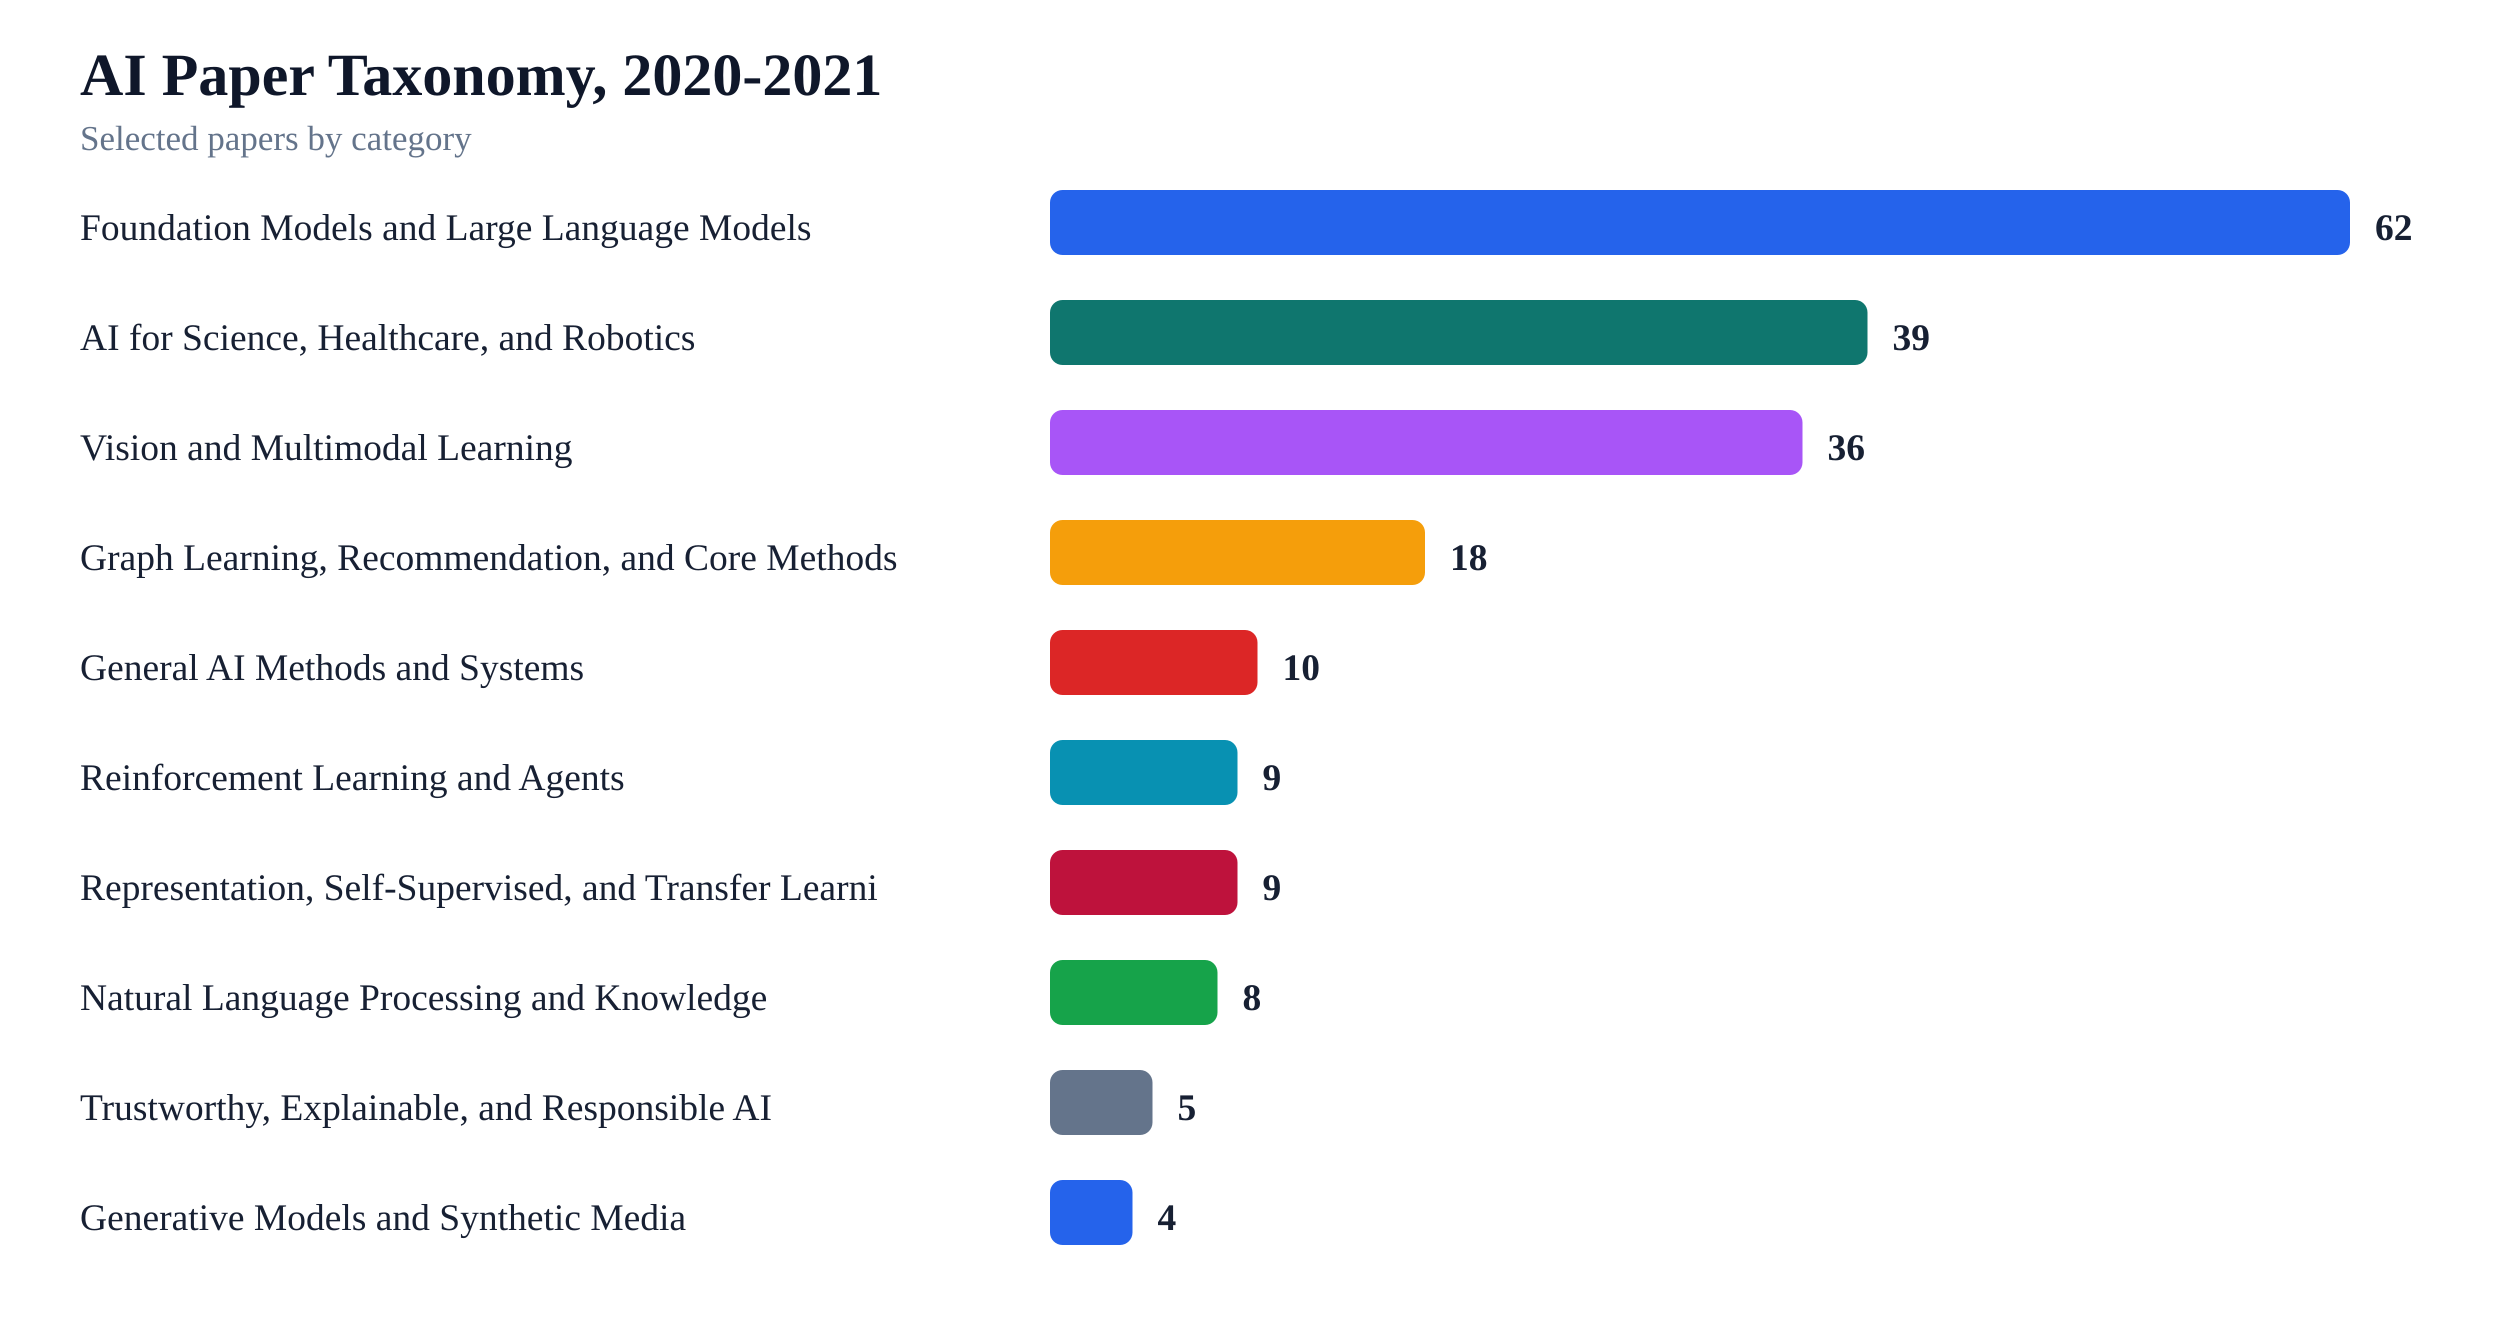
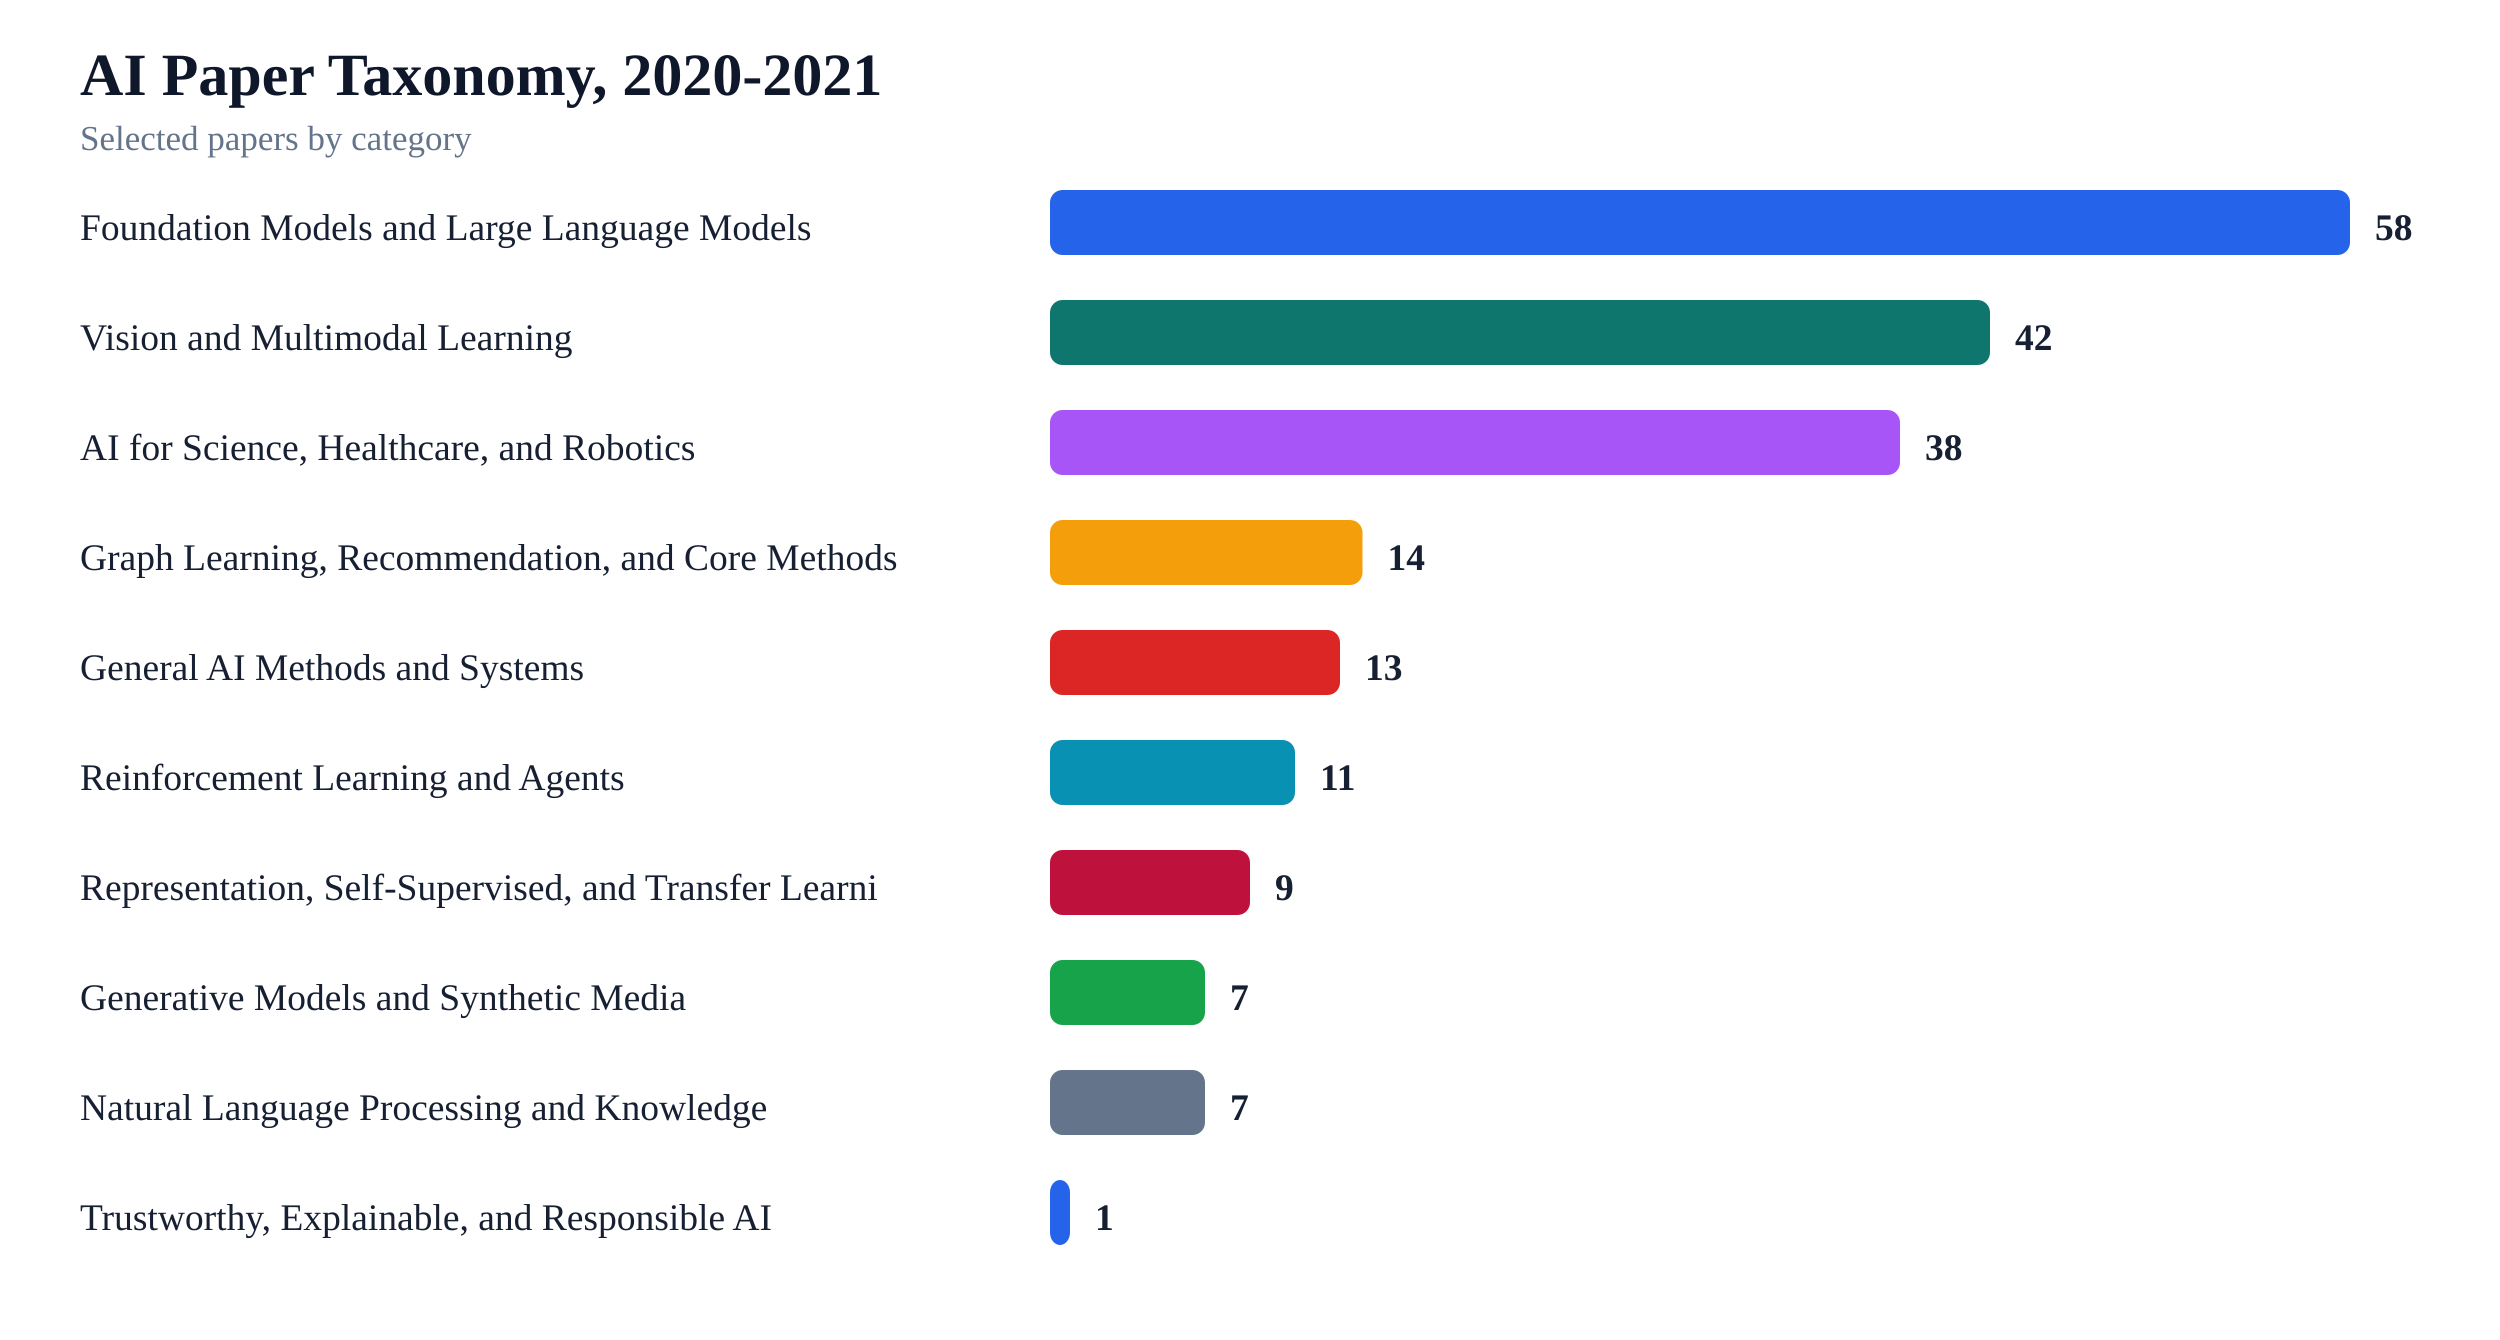
<svg xmlns="http://www.w3.org/2000/svg" width="1000" height="536" viewBox="0 0 1000 536" role="img" aria-label="Category distribution 2020-2021">
  <rect width="100%" height="100%" fill="#ffffff" />
  <text x="32" y="38" fill="#0f172a" font-size="24" font-weight="800">AI Paper Taxonomy, 2020-2021</text>
  <text x="32" y="60" fill="#64748b" font-size="14">Selected papers by category</text>
  <text x="32" y="96" fill="#172033" font-size="15">Foundation Models and Large Language Models</text>
  <rect x="420" y="76" width="520" height="26" rx="5" fill="#2563eb" />
-   <text x="950" y="96" fill="#172033" font-size="15" font-weight="700">62</text>
-   <text x="32" y="140" fill="#172033" font-size="15">AI for Science, Healthcare, and Robotics</text>
-   <rect x="420" y="120" width="327" height="26" rx="5" fill="#0f766e" />
-   <text x="757" y="140" fill="#172033" font-size="15" font-weight="700">39</text>
-   <text x="32" y="184" fill="#172033" font-size="15">Vision and Multimodal Learning</text>
-   <rect x="420" y="164" width="301" height="26" rx="5" fill="#a855f7" />
-   <text x="731" y="184" fill="#172033" font-size="15" font-weight="700">36</text>
+   <text x="950" y="96" fill="#172033" font-size="15" font-weight="700">58</text>
+   <text x="32" y="140" fill="#172033" font-size="15">Vision and Multimodal Learning</text>
+   <rect x="420" y="120" width="376" height="26" rx="5" fill="#0f766e" />
+   <text x="806" y="140" fill="#172033" font-size="15" font-weight="700">42</text>
+   <text x="32" y="184" fill="#172033" font-size="15">AI for Science, Healthcare, and Robotics</text>
+   <rect x="420" y="164" width="340" height="26" rx="5" fill="#a855f7" />
+   <text x="770" y="184" fill="#172033" font-size="15" font-weight="700">38</text>
  <text x="32" y="228" fill="#172033" font-size="15">Graph Learning, Recommendation, and Core Methods</text>
-   <rect x="420" y="208" width="150" height="26" rx="5" fill="#f59e0b" />
-   <text x="580" y="228" fill="#172033" font-size="15" font-weight="700">18</text>
+   <rect x="420" y="208" width="125" height="26" rx="5" fill="#f59e0b" />
+   <text x="555" y="228" fill="#172033" font-size="15" font-weight="700">14</text>
  <text x="32" y="272" fill="#172033" font-size="15">General AI Methods and Systems</text>
-   <rect x="420" y="252" width="83" height="26" rx="5" fill="#dc2626" />
-   <text x="513" y="272" fill="#172033" font-size="15" font-weight="700">10</text>
+   <rect x="420" y="252" width="116" height="26" rx="5" fill="#dc2626" />
+   <text x="546" y="272" fill="#172033" font-size="15" font-weight="700">13</text>
  <text x="32" y="316" fill="#172033" font-size="15">Reinforcement Learning and Agents</text>
-   <rect x="420" y="296" width="75" height="26" rx="5" fill="#0891b2" />
-   <text x="505" y="316" fill="#172033" font-size="15" font-weight="700">9</text>
+   <rect x="420" y="296" width="98" height="26" rx="5" fill="#0891b2" />
+   <text x="528" y="316" fill="#172033" font-size="15" font-weight="700">11</text>
  <text x="32" y="360" fill="#172033" font-size="15">Representation, Self-Supervised, and Transfer Learni</text>
-   <rect x="420" y="340" width="75" height="26" rx="5" fill="#be123c" />
-   <text x="505" y="360" fill="#172033" font-size="15" font-weight="700">9</text>
-   <text x="32" y="404" fill="#172033" font-size="15">Natural Language Processing and Knowledge</text>
-   <rect x="420" y="384" width="67" height="26" rx="5" fill="#16a34a" />
-   <text x="497" y="404" fill="#172033" font-size="15" font-weight="700">8</text>
-   <text x="32" y="448" fill="#172033" font-size="15">Trustworthy, Explainable, and Responsible AI</text>
-   <rect x="420" y="428" width="41" height="26" rx="5" fill="#64748b" />
-   <text x="471" y="448" fill="#172033" font-size="15" font-weight="700">5</text>
-   <text x="32" y="492" fill="#172033" font-size="15">Generative Models and Synthetic Media</text>
-   <rect x="420" y="472" width="33" height="26" rx="5" fill="#2563eb" />
-   <text x="463" y="492" fill="#172033" font-size="15" font-weight="700">4</text>
+   <rect x="420" y="340" width="80" height="26" rx="5" fill="#be123c" />
+   <text x="510" y="360" fill="#172033" font-size="15" font-weight="700">9</text>
+   <text x="32" y="404" fill="#172033" font-size="15">Generative Models and Synthetic Media</text>
+   <rect x="420" y="384" width="62" height="26" rx="5" fill="#16a34a" />
+   <text x="492" y="404" fill="#172033" font-size="15" font-weight="700">7</text>
+   <text x="32" y="448" fill="#172033" font-size="15">Natural Language Processing and Knowledge</text>
+   <rect x="420" y="428" width="62" height="26" rx="5" fill="#64748b" />
+   <text x="492" y="448" fill="#172033" font-size="15" font-weight="700">7</text>
+   <text x="32" y="492" fill="#172033" font-size="15">Trustworthy, Explainable, and Responsible AI</text>
+   <rect x="420" y="472" width="8" height="26" rx="5" fill="#2563eb" />
+   <text x="438" y="492" fill="#172033" font-size="15" font-weight="700">1</text>
</svg>
